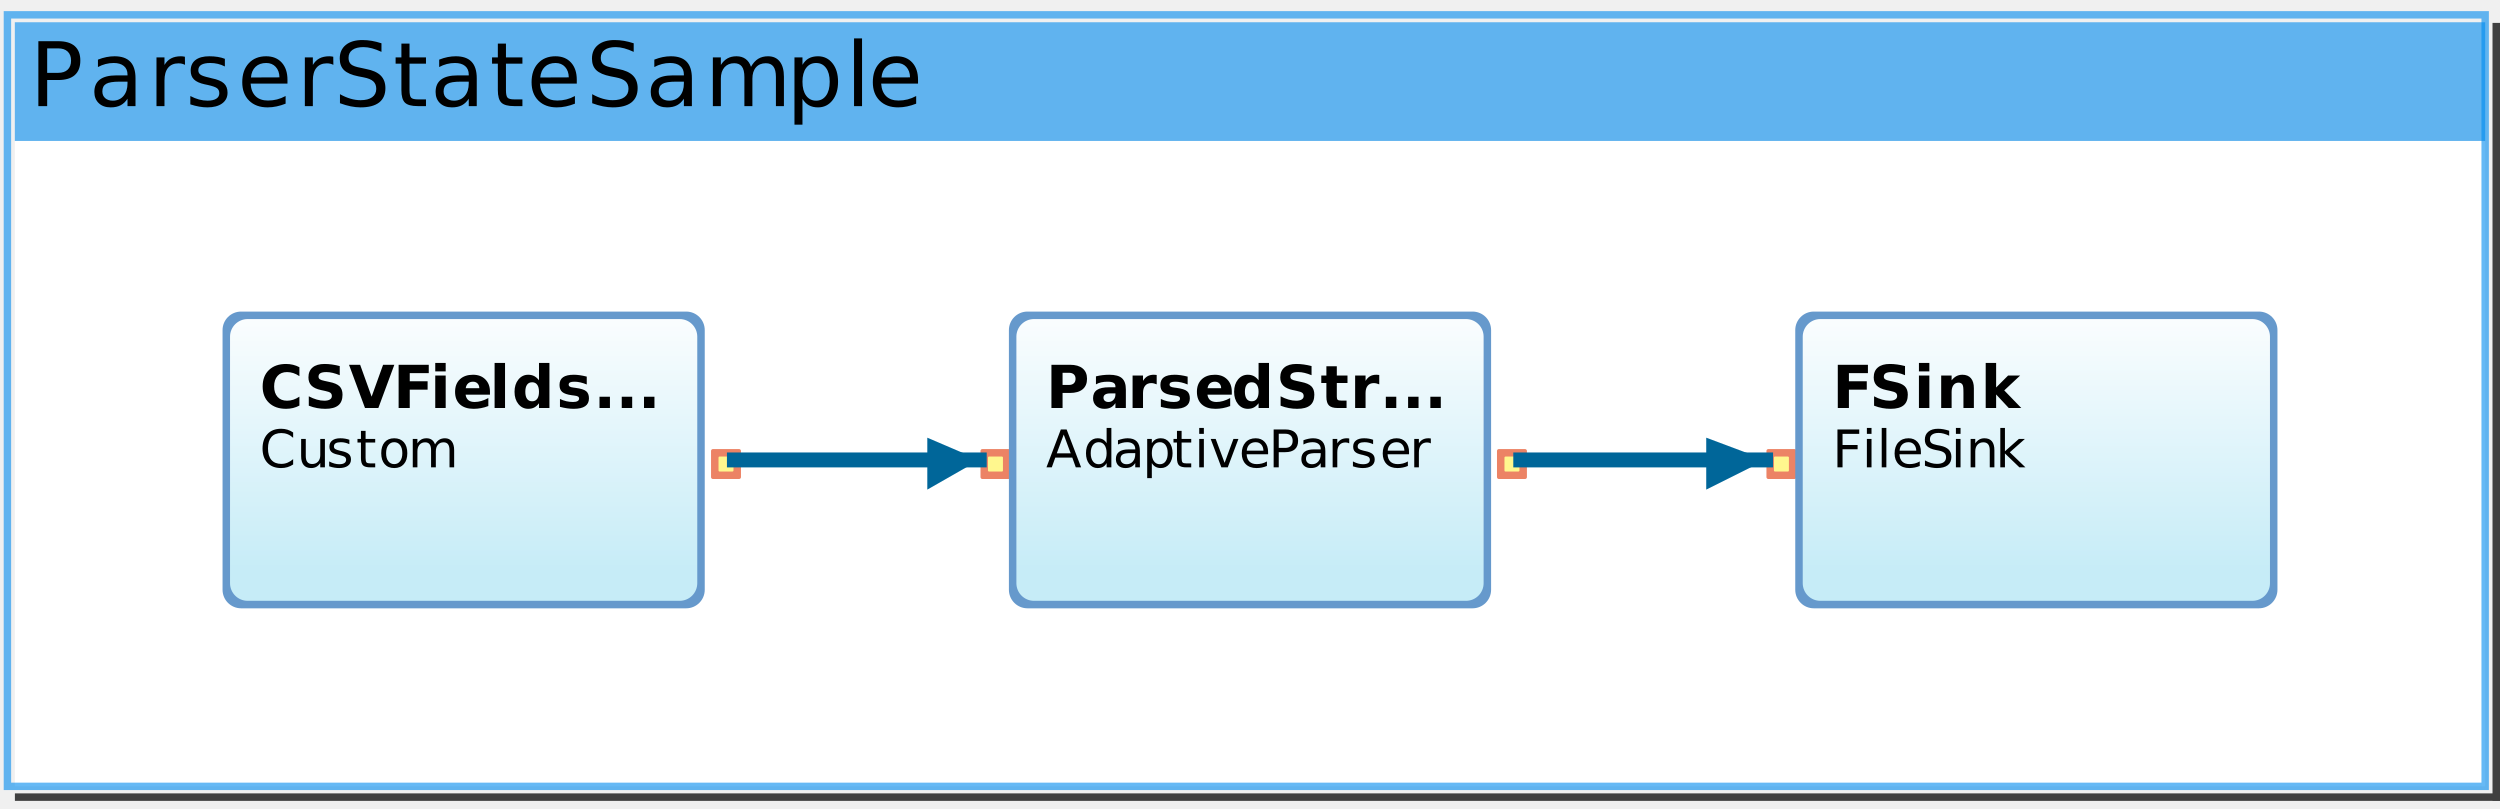
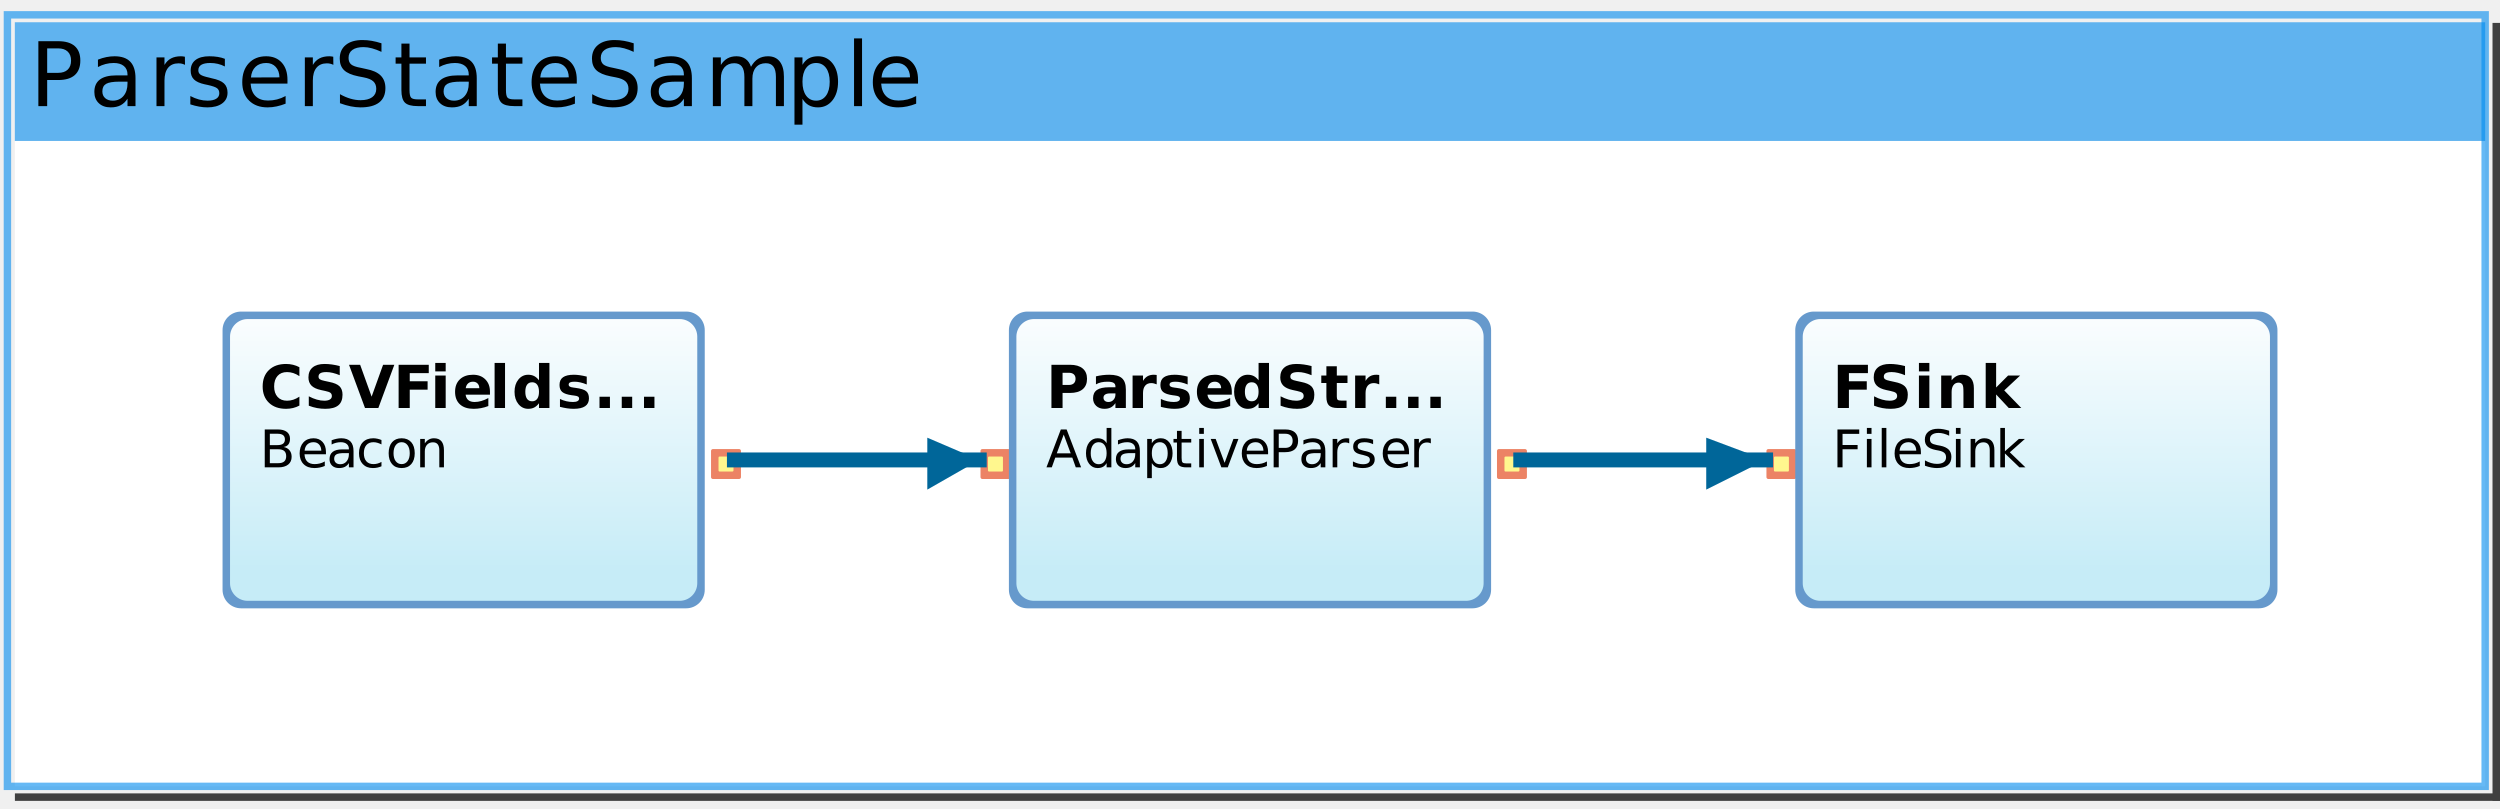
<svg xmlns="http://www.w3.org/2000/svg" style="fill-opacity:1; color-rendering:auto; color-interpolation:auto; text-rendering:auto; stroke:black; stroke-linecap:square; stroke-miterlimit:10; shape-rendering:auto; stroke-opacity:1; fill:black; stroke-dasharray:none; font-weight:normal; stroke-width:1; font-family:'Dialog'; font-style:normal; stroke-linejoin:miter; font-size:12; stroke-dashoffset:0; image-rendering:auto;">
  <defs id="genericDefs" />
  <g>
    <defs id="defs1">
      <linearGradient x1="31.009" gradientUnits="userSpaceOnUse" x2="31.009" y1="43.009" y2="77.193" id="linearGradient1" spreadMethod="pad">
        <stop style="stop-opacity:1; stop-color:rgb(250,253,254);" offset="0%" />
        <stop style="stop-opacity:1; stop-color:rgb(198,236,247);" offset="100%" />
      </linearGradient>
      <linearGradient x1="137.009" gradientUnits="userSpaceOnUse" x2="137.009" y1="43.009" y2="77.193" id="linearGradient2" spreadMethod="pad">
        <stop style="stop-opacity:1; stop-color:rgb(250,253,254);" offset="0%" />
        <stop style="stop-opacity:1; stop-color:rgb(198,236,247);" offset="100%" />
      </linearGradient>
      <linearGradient x1="243.009" gradientUnits="userSpaceOnUse" x2="243.009" y1="43.009" y2="77.193" id="linearGradient3" spreadMethod="pad">
        <stop style="stop-opacity:1; stop-color:rgb(250,253,254);" offset="0%" />
        <stop style="stop-opacity:1; stop-color:rgb(198,236,247);" offset="100%" />
      </linearGradient>
      <clipPath clipPathUnits="userSpaceOnUse" id="clipPath1">
        <path d="M0 0 L337 0 L337 109 L0 109 L0 0 Z" />
      </clipPath>
      <clipPath clipPathUnits="userSpaceOnUse" id="clipPath2">
        <path d="M0 0 L0 109 L337 109 L337 0 Z" />
      </clipPath>
      <clipPath clipPathUnits="userSpaceOnUse" id="clipPath3">
        <path d="M0 0 L0 108 L337 108 L337 0 Z" />
      </clipPath>
    </defs>
    <g style="fill:rgb(0,0,0); fill-opacity:0; stroke-opacity:0; stroke:rgb(0,0,0);">
      <rect x="0" y="0" width="337" style="clip-path:url(#clipPath1); stroke:none;" height="109" />
    </g>
    <g style="fill:rgb(64,64,64); text-rendering:optimizeSpeed; stroke:rgb(64,64,64);">
      <rect x="2.009" y="106.948" width="334.991" style="clip-path:url(#clipPath2); stroke:none;" height="1.009" />
      <rect x="335.991" y="3.087" width="1.009" style="clip-path:url(#clipPath2); stroke:none;" height="104.871" />
      <rect x="2" y="19" width="333" style="clip-path:url(#clipPath3); fill:white; text-rendering:geometricPrecision; stroke:none;" height="87" />
    </g>
    <g style="fill:rgb(0,139,239); text-rendering:geometricPrecision; fill-opacity:0.6; stroke-opacity:0.6; stroke:rgb(0,139,239);">
      <rect x="2" y="3" width="333" style="clip-path:url(#clipPath3); stroke:none;" height="16" />
    </g>
    <g style="font-family:sans-serif; text-rendering:geometricPrecision;">
      <path d="M6.359 6.522 L6.359 9.819 L7.844 9.819 Q8.672 9.819 9.125 9.389 Q9.578 8.96 9.578 8.163 Q9.578 7.381 9.125 6.952 Q8.672 6.522 7.844 6.522 L6.359 6.522 ZM5.172 5.553 L7.844 5.553 Q9.328 5.553 10.078 6.217 Q10.828 6.881 10.828 8.163 Q10.828 9.46 10.078 10.123 Q9.328 10.788 7.844 10.788 L6.359 10.788 L6.359 14.303 L5.172 14.303 L5.172 5.553 ZM16.109 11.006 Q14.812 11.006 14.305 11.303 Q13.797 11.6 13.797 12.319 Q13.797 12.897 14.18 13.233 Q14.562 13.569 15.203 13.569 Q16.109 13.569 16.648 12.936 Q17.188 12.303 17.188 11.241 L17.188 11.006 L16.109 11.006 ZM18.266 10.553 L18.266 14.303 L17.188 14.303 L17.188 13.303 Q16.812 13.897 16.266 14.186 Q15.719 14.475 14.922 14.475 Q13.906 14.475 13.312 13.905 Q12.719 13.335 12.719 12.397 Q12.719 11.288 13.461 10.725 Q14.203 10.163 15.672 10.163 L17.188 10.163 L17.188 10.053 Q17.188 9.303 16.695 8.897 Q16.203 8.491 15.328 8.491 Q14.766 8.491 14.227 8.631 Q13.688 8.772 13.203 9.038 L13.203 8.038 Q13.797 7.803 14.352 7.694 Q14.906 7.585 15.438 7.585 Q16.859 7.585 17.562 8.319 Q18.266 9.053 18.266 10.553 ZM24.938 8.741 Q24.75 8.647 24.539 8.592 Q24.328 8.538 24.062 8.538 Q23.156 8.538 22.664 9.131 Q22.172 9.725 22.172 10.85 L22.172 14.303 L21.094 14.303 L21.094 7.741 L22.172 7.741 L22.172 8.756 Q22.516 8.163 23.062 7.873 Q23.609 7.585 24.391 7.585 Q24.5 7.585 24.633 7.6 Q24.766 7.616 24.922 7.647 L24.938 8.741 ZM30.312 7.928 L30.312 8.96 Q29.859 8.725 29.367 8.608 Q28.875 8.491 28.344 8.491 Q27.547 8.491 27.141 8.733 Q26.734 8.975 26.734 9.475 Q26.734 9.85 27.023 10.061 Q27.312 10.272 28.188 10.46 L28.547 10.553 Q29.703 10.788 30.188 11.241 Q30.672 11.694 30.672 12.491 Q30.672 13.413 29.945 13.944 Q29.219 14.475 27.953 14.475 Q27.422 14.475 26.852 14.373 Q26.281 14.272 25.656 14.069 L25.656 12.944 Q26.25 13.256 26.828 13.413 Q27.406 13.569 27.984 13.569 Q28.734 13.569 29.148 13.311 Q29.562 13.053 29.562 12.569 Q29.562 12.131 29.266 11.897 Q28.969 11.663 27.969 11.444 L27.594 11.366 Q26.594 11.147 26.148 10.71 Q25.703 10.272 25.703 9.522 Q25.703 8.585 26.359 8.085 Q27.016 7.585 28.219 7.585 Q28.812 7.585 29.344 7.67 Q29.875 7.756 30.312 7.928 ZM38.75 10.756 L38.75 11.272 L33.781 11.272 Q33.859 12.397 34.461 12.975 Q35.062 13.553 36.125 13.553 Q36.75 13.553 37.336 13.405 Q37.922 13.256 38.5 12.944 L38.5 13.975 Q37.906 14.21 37.297 14.342 Q36.688 14.475 36.062 14.475 Q34.5 14.475 33.578 13.561 Q32.656 12.647 32.656 11.085 Q32.656 9.475 33.531 8.53 Q34.406 7.585 35.875 7.585 Q37.203 7.585 37.977 8.436 Q38.75 9.288 38.75 10.756 ZM37.672 10.428 Q37.656 9.553 37.172 9.022 Q36.688 8.491 35.891 8.491 Q34.984 8.491 34.445 9.006 Q33.906 9.522 33.828 10.444 L37.672 10.428 ZM44.938 8.741 Q44.75 8.647 44.539 8.592 Q44.328 8.538 44.062 8.538 Q43.156 8.538 42.664 9.131 Q42.172 9.725 42.172 10.85 L42.172 14.303 L41.094 14.303 L41.094 7.741 L42.172 7.741 L42.172 8.756 Q42.516 8.163 43.062 7.873 Q43.609 7.585 44.391 7.585 Q44.5 7.585 44.633 7.6 Q44.766 7.616 44.922 7.647 L44.938 8.741 ZM51.422 5.835 L51.422 6.991 Q50.75 6.678 50.148 6.514 Q49.547 6.35 49 6.35 Q48.031 6.35 47.508 6.725 Q46.984 7.1 46.984 7.803 Q46.984 8.381 47.328 8.678 Q47.672 8.975 48.656 9.147 L49.359 9.303 Q50.688 9.553 51.32 10.186 Q51.953 10.819 51.953 11.881 Q51.953 13.163 51.102 13.819 Q50.25 14.475 48.594 14.475 Q47.984 14.475 47.281 14.335 Q46.578 14.194 45.828 13.913 L45.828 12.694 Q46.547 13.1 47.242 13.303 Q47.938 13.506 48.594 13.506 Q49.609 13.506 50.164 13.108 Q50.719 12.71 50.719 11.975 Q50.719 11.335 50.32 10.967 Q49.922 10.6 49.016 10.428 L48.297 10.288 Q46.969 10.022 46.383 9.46 Q45.797 8.897 45.797 7.897 Q45.797 6.725 46.609 6.061 Q47.422 5.397 48.859 5.397 Q49.484 5.397 50.117 5.506 Q50.75 5.616 51.422 5.835 ZM55.203 5.881 L55.203 7.741 L57.422 7.741 L57.422 8.585 L55.203 8.585 L55.203 12.147 Q55.203 12.944 55.422 13.17 Q55.641 13.397 56.312 13.397 L57.422 13.397 L57.422 14.303 L56.312 14.303 Q55.062 14.303 54.586 13.835 Q54.109 13.366 54.109 12.147 L54.109 8.585 L53.328 8.585 L53.328 7.741 L54.109 7.741 L54.109 5.881 L55.203 5.881 ZM62.109 11.006 Q60.812 11.006 60.305 11.303 Q59.797 11.6 59.797 12.319 Q59.797 12.897 60.18 13.233 Q60.562 13.569 61.203 13.569 Q62.109 13.569 62.648 12.936 Q63.188 12.303 63.188 11.241 L63.188 11.006 L62.109 11.006 ZM64.266 10.553 L64.266 14.303 L63.188 14.303 L63.188 13.303 Q62.812 13.897 62.266 14.186 Q61.719 14.475 60.922 14.475 Q59.906 14.475 59.312 13.905 Q58.719 13.335 58.719 12.397 Q58.719 11.288 59.461 10.725 Q60.203 10.163 61.672 10.163 L63.188 10.163 L63.188 10.053 Q63.188 9.303 62.695 8.897 Q62.203 8.491 61.328 8.491 Q60.766 8.491 60.227 8.631 Q59.688 8.772 59.203 9.038 L59.203 8.038 Q59.797 7.803 60.352 7.694 Q60.906 7.585 61.438 7.585 Q62.859 7.585 63.562 8.319 Q64.266 9.053 64.266 10.553 ZM68.203 5.881 L68.203 7.741 L70.422 7.741 L70.422 8.585 L68.203 8.585 L68.203 12.147 Q68.203 12.944 68.422 13.17 Q68.641 13.397 69.312 13.397 L70.422 13.397 L70.422 14.303 L69.312 14.303 Q68.062 14.303 67.586 13.835 Q67.109 13.366 67.109 12.147 L67.109 8.585 L66.328 8.585 L66.328 7.741 L67.109 7.741 L67.109 5.881 L68.203 5.881 ZM77.75 10.756 L77.75 11.272 L72.781 11.272 Q72.859 12.397 73.461 12.975 Q74.062 13.553 75.125 13.553 Q75.75 13.553 76.336 13.405 Q76.922 13.256 77.5 12.944 L77.5 13.975 Q76.906 14.21 76.297 14.342 Q75.688 14.475 75.062 14.475 Q73.5 14.475 72.578 13.561 Q71.656 12.647 71.656 11.085 Q71.656 9.475 72.531 8.53 Q73.406 7.585 74.875 7.585 Q76.203 7.585 76.977 8.436 Q77.75 9.288 77.75 10.756 ZM76.672 10.428 Q76.656 9.553 76.172 9.022 Q75.688 8.491 74.891 8.491 Q73.984 8.491 73.445 9.006 Q72.906 9.522 72.828 10.444 L76.672 10.428 ZM85.422 5.835 L85.422 6.991 Q84.75 6.678 84.148 6.514 Q83.547 6.35 83 6.35 Q82.031 6.35 81.508 6.725 Q80.984 7.1 80.984 7.803 Q80.984 8.381 81.328 8.678 Q81.672 8.975 82.656 9.147 L83.359 9.303 Q84.688 9.553 85.32 10.186 Q85.953 10.819 85.953 11.881 Q85.953 13.163 85.102 13.819 Q84.25 14.475 82.594 14.475 Q81.984 14.475 81.281 14.335 Q80.578 14.194 79.828 13.913 L79.828 12.694 Q80.547 13.1 81.242 13.303 Q81.938 13.506 82.594 13.506 Q83.609 13.506 84.164 13.108 Q84.719 12.71 84.719 11.975 Q84.719 11.335 84.32 10.967 Q83.922 10.6 83.016 10.428 L82.297 10.288 Q80.969 10.022 80.383 9.46 Q79.797 8.897 79.797 7.897 Q79.797 6.725 80.609 6.061 Q81.422 5.397 82.859 5.397 Q83.484 5.397 84.117 5.506 Q84.75 5.616 85.422 5.835 ZM91.109 11.006 Q89.812 11.006 89.305 11.303 Q88.797 11.6 88.797 12.319 Q88.797 12.897 89.18 13.233 Q89.562 13.569 90.203 13.569 Q91.109 13.569 91.648 12.936 Q92.188 12.303 92.188 11.241 L92.188 11.006 L91.109 11.006 ZM93.266 10.553 L93.266 14.303 L92.188 14.303 L92.188 13.303 Q91.812 13.897 91.266 14.186 Q90.719 14.475 89.922 14.475 Q88.906 14.475 88.312 13.905 Q87.719 13.335 87.719 12.397 Q87.719 11.288 88.461 10.725 Q89.203 10.163 90.672 10.163 L92.188 10.163 L92.188 10.053 Q92.188 9.303 91.695 8.897 Q91.203 8.491 90.328 8.491 Q89.766 8.491 89.227 8.631 Q88.688 8.772 88.203 9.038 L88.203 8.038 Q88.797 7.803 89.352 7.694 Q89.906 7.585 90.438 7.585 Q91.859 7.585 92.562 8.319 Q93.266 9.053 93.266 10.553 ZM101.234 9.006 Q101.641 8.272 102.203 7.928 Q102.766 7.585 103.531 7.585 Q104.562 7.585 105.117 8.303 Q105.672 9.022 105.672 10.335 L105.672 14.303 L104.594 14.303 L104.594 10.381 Q104.594 9.428 104.258 8.975 Q103.922 8.522 103.234 8.522 Q102.391 8.522 101.906 9.077 Q101.422 9.631 101.422 10.6 L101.422 14.303 L100.344 14.303 L100.344 10.381 Q100.344 9.428 100.008 8.975 Q99.672 8.522 98.969 8.522 Q98.141 8.522 97.656 9.077 Q97.172 9.631 97.172 10.6 L97.172 14.303 L96.094 14.303 L96.094 7.741 L97.172 7.741 L97.172 8.756 Q97.547 8.163 98.062 7.873 Q98.578 7.585 99.281 7.585 Q100 7.585 100.5 7.944 Q101 8.303 101.234 9.006 ZM108.172 13.319 L108.172 16.803 L107.094 16.803 L107.094 7.741 L108.172 7.741 L108.172 8.741 Q108.516 8.147 109.031 7.866 Q109.547 7.585 110.266 7.585 Q111.469 7.585 112.219 8.53 Q112.969 9.475 112.969 11.022 Q112.969 12.569 112.219 13.522 Q111.469 14.475 110.266 14.475 Q109.547 14.475 109.031 14.186 Q108.516 13.897 108.172 13.319 ZM111.844 11.022 Q111.844 9.835 111.352 9.163 Q110.859 8.491 110.016 8.491 Q109.156 8.491 108.664 9.163 Q108.172 9.835 108.172 11.022 Q108.172 12.21 108.664 12.889 Q109.156 13.569 110.016 13.569 Q110.859 13.569 111.352 12.889 Q111.844 12.21 111.844 11.022 ZM115.125 5.178 L116.203 5.178 L116.203 14.303 L115.125 14.303 L115.125 5.178 ZM123.75 10.756 L123.75 11.272 L118.781 11.272 Q118.859 12.397 119.461 12.975 Q120.062 13.553 121.125 13.553 Q121.75 13.553 122.336 13.405 Q122.922 13.256 123.5 12.944 L123.5 13.975 Q122.906 14.21 122.297 14.342 Q121.688 14.475 121.062 14.475 Q119.5 14.475 118.578 13.561 Q117.656 12.647 117.656 11.085 Q117.656 9.475 118.531 8.53 Q119.406 7.585 120.875 7.585 Q122.203 7.585 122.977 8.436 Q123.75 9.288 123.75 10.756 ZM122.672 10.428 Q122.656 9.553 122.172 9.022 Q121.688 8.491 120.891 8.491 Q119.984 8.491 119.445 9.006 Q118.906 9.522 118.828 10.444 L122.672 10.428 Z" style="stroke:none; clip-path:url(#clipPath3);" />
    </g>
    <g style="fill:rgb(0,139,239); text-rendering:geometricPrecision; fill-opacity:0.6; font-family:sans-serif; stroke-opacity:0.6; stroke:rgb(0,139,239);">
      <rect x="1" y="2" width="334" style="fill:none; clip-path:url(#clipPath3);" height="104" />
    </g>
    <g style="fill:rgb(236,131,101); text-rendering:geometricPrecision; font-family:sans-serif; stroke:rgb(236,131,101);">
      <rect x="95.847" y="60.534" width="4.036" style="clip-path:url(#clipPath2); stroke:none;" rx="0.252" ry="0.252" height="4.036" />
      <rect x="96.856" y="61.543" width="2.018" style="clip-path:url(#clipPath2); fill:rgb(255,247,142); stroke:none;" rx="0.126" ry="0.127" height="2.018" />
      <rect x="30" y="42" width="65" style="clip-path:url(#clipPath2); fill:rgb(102,153,204); stroke:none;" rx="2.5" ry="2.5" height="40" />
      <rect x="31.009" y="43.009" width="62.982" style="clip-path:url(#clipPath2); fill:url(#linearGradient1); stroke:none;" rx="2.374" ry="2.375" height="37.982" />
    </g>
    <g style="text-rendering:geometricPrecision; font-size:8; font-weight:bold; font-family:sans-serif;">
      <path d="M40.359 54.672 Q39.953 54.891 39.5 55 Q39.047 55.109 38.562 55.109 Q37.109 55.109 36.258 54.297 Q35.406 53.484 35.406 52.094 Q35.406 50.688 36.258 49.875 Q37.109 49.062 38.562 49.062 Q39.047 49.062 39.5 49.172 Q39.953 49.281 40.359 49.5 L40.359 50.703 Q39.938 50.422 39.531 50.289 Q39.125 50.156 38.688 50.156 Q37.875 50.156 37.414 50.672 Q36.953 51.188 36.953 52.094 Q36.953 52.984 37.414 53.5 Q37.875 54.016 38.688 54.016 Q39.125 54.016 39.531 53.883 Q39.938 53.75 40.359 53.469 L40.359 54.672 ZM45.797 49.344 L45.797 50.578 Q45.312 50.375 44.859 50.266 Q44.406 50.156 44 50.156 Q43.453 50.156 43.195 50.305 Q42.938 50.453 42.938 50.766 Q42.938 51 43.109 51.125 Q43.281 51.25 43.75 51.344 L44.391 51.484 Q45.359 51.672 45.766 52.07 Q46.172 52.469 46.172 53.203 Q46.172 54.172 45.602 54.641 Q45.031 55.109 43.859 55.109 Q43.297 55.109 42.742 55.008 Q42.188 54.906 41.625 54.688 L41.625 53.422 Q42.188 53.719 42.711 53.867 Q43.234 54.016 43.719 54.016 Q44.203 54.016 44.469 53.852 Q44.734 53.688 44.734 53.391 Q44.734 53.109 44.555 52.961 Q44.375 52.812 43.844 52.703 L43.266 52.578 Q42.391 52.391 41.984 51.977 Q41.578 51.562 41.578 50.875 Q41.578 50 42.141 49.531 Q42.703 49.062 43.75 49.062 Q44.234 49.062 44.742 49.133 Q45.25 49.203 45.797 49.344 ZM47.047 49.172 L48.547 49.172 L50.094 53.469 L51.641 49.172 L53.156 49.172 L51 55 L49.203 55 L47.047 49.172 ZM53.734 49.172 L57.797 49.172 L57.797 50.297 L55.234 50.297 L55.234 51.391 L57.641 51.391 L57.641 52.531 L55.234 52.531 L55.234 55 L53.734 55 L53.734 49.172 ZM58.672 50.625 L60.078 50.625 L60.078 55 L58.672 55 L58.672 50.625 ZM58.672 48.922 L60.078 48.922 L60.078 50.062 L58.672 50.062 L58.672 48.922 ZM66.047 52.797 L66.047 53.203 L62.766 53.203 Q62.828 53.688 63.133 53.938 Q63.438 54.188 63.984 54.188 Q64.422 54.188 64.883 54.055 Q65.344 53.922 65.828 53.656 L65.828 54.734 Q65.344 54.922 64.844 55.016 Q64.344 55.109 63.844 55.109 Q62.656 55.109 62 54.508 Q61.344 53.906 61.344 52.812 Q61.344 51.75 61.992 51.133 Q62.641 50.516 63.766 50.516 Q64.797 50.516 65.422 51.141 Q66.047 51.766 66.047 52.797 ZM64.609 52.328 Q64.609 51.938 64.375 51.695 Q64.141 51.453 63.766 51.453 Q63.359 51.453 63.102 51.68 Q62.844 51.906 62.781 52.328 L64.609 52.328 ZM66.672 48.922 L68.078 48.922 L68.078 55 L66.672 55 L66.672 48.922 ZM72.656 51.266 L72.656 48.922 L74.062 48.922 L74.062 55 L72.656 55 L72.656 54.359 Q72.359 54.75 72.016 54.93 Q71.672 55.109 71.203 55.109 Q70.406 55.109 69.883 54.469 Q69.359 53.828 69.359 52.812 Q69.359 51.797 69.883 51.156 Q70.406 50.516 71.203 50.516 Q71.656 50.516 72.008 50.695 Q72.359 50.875 72.656 51.266 ZM71.734 54.094 Q72.172 54.094 72.414 53.766 Q72.656 53.438 72.656 52.812 Q72.656 52.188 72.414 51.859 Q72.172 51.531 71.734 51.531 Q71.281 51.531 71.047 51.859 Q70.812 52.188 70.812 52.812 Q70.812 53.438 71.047 53.766 Q71.281 54.094 71.734 54.094 ZM79.094 50.766 L79.094 51.828 Q78.641 51.641 78.227 51.547 Q77.812 51.453 77.438 51.453 Q77.031 51.453 76.844 51.547 Q76.656 51.641 76.656 51.859 Q76.656 52.016 76.797 52.109 Q76.938 52.203 77.328 52.25 L77.562 52.281 Q78.641 52.422 79.016 52.734 Q79.391 53.047 79.391 53.703 Q79.391 54.406 78.875 54.758 Q78.359 55.109 77.328 55.109 Q76.891 55.109 76.43 55.039 Q75.969 54.969 75.484 54.844 L75.484 53.781 Q75.906 53.984 76.344 54.086 Q76.781 54.188 77.234 54.188 Q77.641 54.188 77.852 54.07 Q78.062 53.953 78.062 53.734 Q78.062 53.547 77.914 53.453 Q77.766 53.359 77.344 53.312 L77.094 53.281 Q76.172 53.156 75.797 52.844 Q75.422 52.531 75.422 51.891 Q75.422 51.188 75.898 50.852 Q76.375 50.516 77.359 50.516 Q77.734 50.516 78.164 50.578 Q78.594 50.641 79.094 50.766 ZM80.812 53.484 L82.219 53.484 L82.219 55 L80.812 55 L80.812 53.484 ZM83.812 53.484 L85.219 53.484 L85.219 55 L83.812 55 L83.812 53.484 ZM86.812 53.484 L88.219 53.484 L88.219 55 L86.812 55 L86.812 53.484 Z" style="stroke:none; clip-path:url(#clipPath2);" />
    </g>
    <rect width="55.0" x="35.0" height="8.0" id="sdt0" y="47.0" style="stroke-opacity:0; fill-opacity:0;" />
    <g style="font-family:sans-serif; font-size:7; text-rendering:geometricPrecision;">
-       <path d="M39.516 58.297 L39.516 59.016 Q39.156 58.688 38.766 58.531 Q38.375 58.375 37.922 58.375 Q37.047 58.375 36.586 58.906 Q36.125 59.438 36.125 60.453 Q36.125 61.469 36.586 62 Q37.047 62.531 37.922 62.531 Q38.375 62.531 38.766 62.367 Q39.156 62.203 39.516 61.891 L39.516 62.609 Q39.141 62.859 38.742 62.977 Q38.344 63.094 37.891 63.094 Q36.719 63.094 36.055 62.391 Q35.391 61.688 35.391 60.453 Q35.391 59.219 36.055 58.508 Q36.719 57.797 37.891 57.797 Q38.344 57.797 38.75 57.922 Q39.156 58.047 39.516 58.297 ZM40.594 61.484 L40.594 59.172 L41.219 59.172 L41.219 61.469 Q41.219 62.016 41.43 62.281 Q41.641 62.547 42.078 62.547 Q42.578 62.547 42.875 62.227 Q43.172 61.906 43.172 61.344 L43.172 59.172 L43.797 59.172 L43.797 63 L43.172 63 L43.172 62.406 Q42.938 62.766 42.641 62.93 Q42.344 63.094 41.938 63.094 Q41.281 63.094 40.938 62.688 Q40.594 62.281 40.594 61.484 ZM47.094 59.281 L47.094 59.875 Q46.828 59.75 46.547 59.68 Q46.266 59.609 45.953 59.609 Q45.484 59.609 45.25 59.75 Q45.016 59.891 45.016 60.188 Q45.016 60.406 45.18 60.523 Q45.344 60.641 45.859 60.766 L46.078 60.812 Q46.734 60.953 47.023 61.211 Q47.312 61.469 47.312 61.938 Q47.312 62.484 46.891 62.789 Q46.469 63.094 45.719 63.094 Q45.422 63.094 45.086 63.039 Q44.75 62.984 44.375 62.859 L44.375 62.203 Q44.734 62.391 45.07 62.484 Q45.406 62.578 45.734 62.578 Q46.188 62.578 46.422 62.422 Q46.656 62.266 46.656 61.984 Q46.656 61.734 46.484 61.602 Q46.312 61.469 45.734 61.328 L45.516 61.281 Q44.922 61.156 44.664 60.906 Q44.406 60.656 44.406 60.203 Q44.406 59.672 44.789 59.375 Q45.172 59.078 45.875 59.078 Q46.219 59.078 46.531 59.133 Q46.844 59.188 47.094 59.281 ZM49.281 58.078 L49.281 59.172 L50.578 59.172 L50.578 59.656 L49.281 59.656 L49.281 61.734 Q49.281 62.203 49.406 62.336 Q49.531 62.469 49.938 62.469 L50.578 62.469 L50.578 63 L49.938 63 Q49.203 63 48.93 62.727 Q48.656 62.453 48.656 61.734 L48.656 59.656 L48.188 59.656 L48.188 59.172 L48.656 59.172 L48.656 58.078 L49.281 58.078 ZM53.141 59.609 Q52.641 59.609 52.344 60.008 Q52.047 60.406 52.047 61.094 Q52.047 61.781 52.344 62.172 Q52.641 62.562 53.141 62.562 Q53.641 62.562 53.938 62.164 Q54.234 61.766 54.234 61.094 Q54.234 60.406 53.938 60.008 Q53.641 59.609 53.141 59.609 ZM53.141 59.078 Q53.969 59.078 54.438 59.609 Q54.906 60.141 54.906 61.094 Q54.906 62.031 54.438 62.562 Q53.969 63.094 53.141 63.094 Q52.312 63.094 51.852 62.562 Q51.391 62.031 51.391 61.094 Q51.391 60.141 51.852 59.609 Q52.312 59.078 53.141 59.078 ZM58.641 59.906 Q58.875 59.484 59.203 59.281 Q59.531 59.078 59.984 59.078 Q60.578 59.078 60.898 59.5 Q61.219 59.922 61.219 60.688 L61.219 63 L60.594 63 L60.594 60.703 Q60.594 60.156 60.398 59.891 Q60.203 59.625 59.797 59.625 Q59.312 59.625 59.031 59.953 Q58.75 60.281 58.75 60.844 L58.75 63 L58.109 63 L58.109 60.703 Q58.109 60.156 57.914 59.891 Q57.719 59.625 57.312 59.625 Q56.828 59.625 56.547 59.953 Q56.266 60.281 56.266 60.844 L56.266 63 L55.641 63 L55.641 59.172 L56.266 59.172 L56.266 59.766 Q56.484 59.422 56.781 59.25 Q57.078 59.078 57.5 59.078 Q57.922 59.078 58.211 59.289 Q58.5 59.5 58.641 59.906 Z" style="stroke:none; clip-path:url(#clipPath2);" />
+       <path d="M36.375 60.562 L36.375 62.438 L37.484 62.438 Q38.047 62.438 38.312 62.203 Q38.578 61.969 38.578 61.5 Q38.578 61.016 38.312 60.789 Q38.047 60.562 37.484 60.562 L36.375 60.562 ZM36.375 58.469 L36.375 60 L37.406 60 Q37.906 60 38.156 59.812 Q38.406 59.625 38.406 59.234 Q38.406 58.844 38.156 58.656 Q37.906 58.469 37.406 58.469 L36.375 58.469 ZM35.688 57.891 L37.453 57.891 Q38.234 57.891 38.664 58.219 Q39.094 58.547 39.094 59.156 Q39.094 59.625 38.875 59.906 Q38.656 60.188 38.234 60.25 Q38.75 60.359 39.031 60.703 Q39.312 61.047 39.312 61.578 Q39.312 62.25 38.844 62.625 Q38.375 63 37.516 63 L35.688 63 L35.688 57.891 ZM43.938 60.922 L43.938 61.234 L41.047 61.234 Q41.078 61.891 41.43 62.227 Q41.781 62.562 42.406 62.562 Q42.766 62.562 43.109 62.477 Q43.453 62.391 43.781 62.203 L43.781 62.812 Q43.453 62.953 43.094 63.023 Q42.734 63.094 42.375 63.094 Q41.453 63.094 40.922 62.562 Q40.391 62.031 40.391 61.125 Q40.391 60.188 40.898 59.633 Q41.406 59.078 42.266 59.078 Q43.031 59.078 43.484 59.578 Q43.938 60.078 43.938 60.922 ZM43.312 60.75 Q43.297 60.234 43.016 59.922 Q42.734 59.609 42.266 59.609 Q41.75 59.609 41.43 59.906 Q41.109 60.203 41.062 60.75 L43.312 60.75 ZM46.406 61.078 Q45.641 61.078 45.344 61.25 Q45.047 61.422 45.047 61.844 Q45.047 62.172 45.266 62.375 Q45.484 62.578 45.875 62.578 Q46.391 62.578 46.711 62.203 Q47.031 61.828 47.031 61.219 L47.031 61.078 L46.406 61.078 ZM47.656 60.812 L47.656 63 L47.031 63 L47.031 62.422 Q46.812 62.766 46.492 62.93 Q46.172 63.094 45.703 63.094 Q45.109 63.094 44.766 62.766 Q44.422 62.438 44.422 61.891 Q44.422 61.234 44.852 60.906 Q45.281 60.578 46.141 60.578 L47.031 60.578 L47.031 60.516 Q47.031 60.094 46.742 59.852 Q46.453 59.609 45.938 59.609 Q45.609 59.609 45.297 59.688 Q44.984 59.766 44.703 59.922 L44.703 59.344 Q45.047 59.219 45.375 59.148 Q45.703 59.078 46 59.078 Q46.828 59.078 47.242 59.508 Q47.656 59.938 47.656 60.812 ZM51.422 59.312 L51.422 59.906 Q51.141 59.766 50.875 59.688 Q50.609 59.609 50.344 59.609 Q49.719 59.609 49.383 60 Q49.047 60.391 49.047 61.094 Q49.047 61.797 49.383 62.18 Q49.719 62.562 50.344 62.562 Q50.609 62.562 50.875 62.492 Q51.141 62.422 51.422 62.266 L51.422 62.859 Q51.156 62.969 50.875 63.031 Q50.594 63.094 50.266 63.094 Q49.406 63.094 48.898 62.555 Q48.391 62.016 48.391 61.094 Q48.391 60.156 48.906 59.617 Q49.422 59.078 50.312 59.078 Q50.594 59.078 50.875 59.141 Q51.156 59.203 51.422 59.312 ZM54.141 59.609 Q53.641 59.609 53.344 60.008 Q53.047 60.406 53.047 61.094 Q53.047 61.781 53.344 62.172 Q53.641 62.562 54.141 62.562 Q54.641 62.562 54.938 62.164 Q55.234 61.766 55.234 61.094 Q55.234 60.406 54.938 60.008 Q54.641 59.609 54.141 59.609 ZM54.141 59.078 Q54.969 59.078 55.438 59.609 Q55.906 60.141 55.906 61.094 Q55.906 62.031 55.438 62.562 Q54.969 63.094 54.141 63.094 Q53.312 63.094 52.852 62.562 Q52.391 62.031 52.391 61.094 Q52.391 60.141 52.852 59.609 Q53.312 59.078 54.141 59.078 ZM59.844 60.688 L59.844 63 L59.219 63 L59.219 60.703 Q59.219 60.172 59.008 59.898 Q58.797 59.625 58.359 59.625 Q57.859 59.625 57.562 59.953 Q57.266 60.281 57.266 60.844 L57.266 63 L56.641 63 L56.641 59.172 L57.266 59.172 L57.266 59.766 Q57.5 59.422 57.805 59.25 Q58.109 59.078 58.5 59.078 Q59.172 59.078 59.508 59.484 Q59.844 59.891 59.844 60.688 Z" style="stroke:none; clip-path:url(#clipPath2);" />
      <rect x="201.793" y="60.534" width="4.036" style="clip-path:url(#clipPath2); fill:rgb(236,131,101); stroke:none;" rx="0.252" ry="0.252" height="4.036" />
      <rect x="202.802" y="61.543" width="2.018" style="clip-path:url(#clipPath2); fill:rgb(255,247,142); stroke:none;" rx="0.126" ry="0.127" height="2.018" />
      <rect x="132.171" y="60.534" width="4.036" style="clip-path:url(#clipPath2); fill:rgb(236,131,101); stroke:none;" rx="0.252" ry="0.252" height="4.036" />
      <rect x="133.18" y="61.543" width="2.018" style="clip-path:url(#clipPath2); fill:rgb(255,247,142); stroke:none;" rx="0.126" ry="0.127" height="2.018" />
      <rect x="136" y="42" width="65" style="clip-path:url(#clipPath2); fill:rgb(102,153,204); stroke:none;" rx="2.5" ry="2.5" height="40" />
      <rect x="137.009" y="43.009" width="62.982" style="clip-path:url(#clipPath2); fill:url(#linearGradient2); stroke:none;" rx="2.374" ry="2.375" height="37.982" />
      <path d="M141.734 49.172 L144.234 49.172 Q145.344 49.172 145.938 49.664 Q146.531 50.156 146.531 51.062 Q146.531 51.984 145.938 52.477 Q145.344 52.969 144.234 52.969 L143.234 52.969 L143.234 55 L141.734 55 L141.734 49.172 ZM143.234 50.25 L143.234 51.891 L144.078 51.891 Q144.516 51.891 144.75 51.672 Q144.984 51.453 144.984 51.062 Q144.984 50.672 144.75 50.461 Q144.516 50.25 144.078 50.25 L143.234 50.25 ZM149.641 53.031 Q149.203 53.031 148.977 53.18 Q148.75 53.328 148.75 53.609 Q148.75 53.875 148.93 54.031 Q149.109 54.188 149.422 54.188 Q149.828 54.188 150.094 53.898 Q150.359 53.609 150.359 53.188 L150.359 53.031 L149.641 53.031 ZM151.766 52.5 L151.766 55 L150.359 55 L150.359 54.344 Q150.078 54.75 149.727 54.93 Q149.375 55.109 148.875 55.109 Q148.188 55.109 147.766 54.711 Q147.344 54.312 147.344 53.688 Q147.344 52.922 147.875 52.562 Q148.406 52.203 149.531 52.203 L150.359 52.203 L150.359 52.094 Q150.359 51.75 150.102 51.602 Q149.844 51.453 149.281 51.453 Q148.828 51.453 148.445 51.539 Q148.062 51.625 147.734 51.812 L147.734 50.734 Q148.172 50.625 148.625 50.57 Q149.078 50.516 149.531 50.516 Q150.719 50.516 151.242 50.984 Q151.766 51.453 151.766 52.5 ZM155.922 51.812 Q155.734 51.734 155.555 51.688 Q155.375 51.641 155.188 51.641 Q154.656 51.641 154.367 51.992 Q154.078 52.344 154.078 52.984 L154.078 55 L152.672 55 L152.672 50.625 L154.078 50.625 L154.078 51.344 Q154.344 50.906 154.695 50.711 Q155.047 50.516 155.531 50.516 Q155.594 50.516 155.68 50.523 Q155.766 50.531 155.922 50.547 L155.922 51.812 ZM160.094 50.766 L160.094 51.828 Q159.641 51.641 159.227 51.547 Q158.812 51.453 158.438 51.453 Q158.031 51.453 157.844 51.547 Q157.656 51.641 157.656 51.859 Q157.656 52.016 157.797 52.109 Q157.938 52.203 158.328 52.25 L158.562 52.281 Q159.641 52.422 160.016 52.734 Q160.391 53.047 160.391 53.703 Q160.391 54.406 159.875 54.758 Q159.359 55.109 158.328 55.109 Q157.891 55.109 157.43 55.039 Q156.969 54.969 156.484 54.844 L156.484 53.781 Q156.906 53.984 157.344 54.086 Q157.781 54.188 158.234 54.188 Q158.641 54.188 158.852 54.07 Q159.062 53.953 159.062 53.734 Q159.062 53.547 158.914 53.453 Q158.766 53.359 158.344 53.312 L158.094 53.281 Q157.172 53.156 156.797 52.844 Q156.422 52.531 156.422 51.891 Q156.422 51.188 156.898 50.852 Q157.375 50.516 158.359 50.516 Q158.734 50.516 159.164 50.578 Q159.594 50.641 160.094 50.766 ZM166.047 52.797 L166.047 53.203 L162.766 53.203 Q162.828 53.688 163.133 53.938 Q163.438 54.188 163.984 54.188 Q164.422 54.188 164.883 54.055 Q165.344 53.922 165.828 53.656 L165.828 54.734 Q165.344 54.922 164.844 55.016 Q164.344 55.109 163.844 55.109 Q162.656 55.109 162 54.508 Q161.344 53.906 161.344 52.812 Q161.344 51.75 161.992 51.133 Q162.641 50.516 163.766 50.516 Q164.797 50.516 165.422 51.141 Q166.047 51.766 166.047 52.797 ZM164.609 52.328 Q164.609 51.938 164.375 51.695 Q164.141 51.453 163.766 51.453 Q163.359 51.453 163.102 51.68 Q162.844 51.906 162.781 52.328 L164.609 52.328 ZM169.656 51.266 L169.656 48.922 L171.062 48.922 L171.062 55 L169.656 55 L169.656 54.359 Q169.359 54.75 169.016 54.93 Q168.672 55.109 168.203 55.109 Q167.406 55.109 166.883 54.469 Q166.359 53.828 166.359 52.812 Q166.359 51.797 166.883 51.156 Q167.406 50.516 168.203 50.516 Q168.656 50.516 169.008 50.695 Q169.359 50.875 169.656 51.266 ZM168.734 54.094 Q169.172 54.094 169.414 53.766 Q169.656 53.438 169.656 52.812 Q169.656 52.188 169.414 51.859 Q169.172 51.531 168.734 51.531 Q168.281 51.531 168.047 51.859 Q167.812 52.188 167.812 52.812 Q167.812 53.438 168.047 53.766 Q168.281 54.094 168.734 54.094 ZM176.797 49.344 L176.797 50.578 Q176.312 50.375 175.859 50.266 Q175.406 50.156 175 50.156 Q174.453 50.156 174.195 50.305 Q173.938 50.453 173.938 50.766 Q173.938 51 174.109 51.125 Q174.281 51.25 174.75 51.344 L175.391 51.484 Q176.359 51.672 176.766 52.07 Q177.172 52.469 177.172 53.203 Q177.172 54.172 176.602 54.641 Q176.031 55.109 174.859 55.109 Q174.297 55.109 173.742 55.008 Q173.188 54.906 172.625 54.688 L172.625 53.422 Q173.188 53.719 173.711 53.867 Q174.234 54.016 174.719 54.016 Q175.203 54.016 175.469 53.852 Q175.734 53.688 175.734 53.391 Q175.734 53.109 175.555 52.961 Q175.375 52.812 174.844 52.703 L174.266 52.578 Q173.391 52.391 172.984 51.977 Q172.578 51.562 172.578 50.875 Q172.578 50 173.141 49.531 Q173.703 49.062 174.75 49.062 Q175.234 49.062 175.742 49.133 Q176.25 49.203 176.797 49.344 ZM180.203 49.375 L180.203 50.625 L181.641 50.625 L181.641 51.625 L180.203 51.625 L180.203 53.484 Q180.203 53.781 180.32 53.891 Q180.438 54 180.797 54 L181.516 54 L181.516 55 L180.328 55 Q179.5 55 179.148 54.656 Q178.797 54.312 178.797 53.484 L178.797 51.625 L178.109 51.625 L178.109 50.625 L178.797 50.625 L178.797 49.375 L180.203 49.375 ZM185.922 51.812 Q185.734 51.734 185.555 51.688 Q185.375 51.641 185.188 51.641 Q184.656 51.641 184.367 51.992 Q184.078 52.344 184.078 52.984 L184.078 55 L182.672 55 L182.672 50.625 L184.078 50.625 L184.078 51.344 Q184.344 50.906 184.695 50.711 Q185.047 50.516 185.531 50.516 Q185.594 50.516 185.68 50.523 Q185.766 50.531 185.922 50.547 L185.922 51.812 ZM186.812 53.484 L188.219 53.484 L188.219 55 L186.812 55 L186.812 53.484 ZM189.812 53.484 L191.219 53.484 L191.219 55 L189.812 55 L189.812 53.484 ZM192.812 53.484 L194.219 53.484 L194.219 55 L192.812 55 L192.812 53.484 Z" style="stroke:none; clip-path:url(#clipPath2);" />
    </g>
    <rect width="55.0" x="141.0" height="8.0" id="sdt1" y="47.0" style="stroke-opacity:0; fill-opacity:0;" />
    <g style="font-family:sans-serif; font-size:7; text-rendering:geometricPrecision;">
      <path d="M143.391 58.578 L142.453 61.109 L144.328 61.109 L143.391 58.578 ZM143 57.891 L143.781 57.891 L145.734 63 L145.016 63 L144.547 61.688 L142.25 61.688 L141.781 63 L141.062 63 L143 57.891 ZM149.172 59.75 L149.172 57.688 L149.812 57.688 L149.812 63 L149.172 63 L149.172 62.422 Q148.984 62.766 148.68 62.93 Q148.375 63.094 147.953 63.094 Q147.266 63.094 146.828 62.539 Q146.391 61.984 146.391 61.094 Q146.391 60.188 146.828 59.633 Q147.266 59.078 147.953 59.078 Q148.375 59.078 148.68 59.242 Q148.984 59.406 149.172 59.75 ZM147.031 61.094 Q147.031 61.781 147.32 62.18 Q147.609 62.578 148.109 62.578 Q148.609 62.578 148.891 62.18 Q149.172 61.781 149.172 61.094 Q149.172 60.391 148.891 60 Q148.609 59.609 148.109 59.609 Q147.609 59.609 147.32 60 Q147.031 60.391 147.031 61.094 ZM152.406 61.078 Q151.641 61.078 151.344 61.25 Q151.047 61.422 151.047 61.844 Q151.047 62.172 151.266 62.375 Q151.484 62.578 151.875 62.578 Q152.391 62.578 152.711 62.203 Q153.031 61.828 153.031 61.219 L153.031 61.078 L152.406 61.078 ZM153.656 60.812 L153.656 63 L153.031 63 L153.031 62.422 Q152.812 62.766 152.492 62.93 Q152.172 63.094 151.703 63.094 Q151.109 63.094 150.766 62.766 Q150.422 62.438 150.422 61.891 Q150.422 61.234 150.852 60.906 Q151.281 60.578 152.141 60.578 L153.031 60.578 L153.031 60.516 Q153.031 60.094 152.742 59.852 Q152.453 59.609 151.938 59.609 Q151.609 59.609 151.297 59.688 Q150.984 59.766 150.703 59.922 L150.703 59.344 Q151.047 59.219 151.375 59.148 Q151.703 59.078 152 59.078 Q152.828 59.078 153.242 59.508 Q153.656 59.938 153.656 60.812 ZM155.266 62.422 L155.266 64.453 L154.641 64.453 L154.641 59.172 L155.266 59.172 L155.266 59.75 Q155.469 59.406 155.773 59.242 Q156.078 59.078 156.484 59.078 Q157.188 59.078 157.625 59.633 Q158.062 60.188 158.062 61.094 Q158.062 61.984 157.625 62.539 Q157.188 63.094 156.484 63.094 Q156.078 63.094 155.773 62.93 Q155.469 62.766 155.266 62.422 ZM157.406 61.094 Q157.406 60.391 157.125 60 Q156.844 59.609 156.344 59.609 Q155.844 59.609 155.555 60 Q155.266 60.391 155.266 61.094 Q155.266 61.781 155.555 62.18 Q155.844 62.578 156.344 62.578 Q156.844 62.578 157.125 62.18 Q157.406 61.781 157.406 61.094 ZM159.281 58.078 L159.281 59.172 L160.578 59.172 L160.578 59.656 L159.281 59.656 L159.281 61.734 Q159.281 62.203 159.406 62.336 Q159.531 62.469 159.938 62.469 L160.578 62.469 L160.578 63 L159.938 63 Q159.203 63 158.93 62.727 Q158.656 62.453 158.656 61.734 L158.656 59.656 L158.188 59.656 L158.188 59.172 L158.656 59.172 L158.656 58.078 L159.281 58.078 ZM161.656 59.172 L162.281 59.172 L162.281 63 L161.656 63 L161.656 59.172 ZM161.656 57.688 L162.281 57.688 L162.281 58.484 L161.656 58.484 L161.656 57.688 ZM163.203 59.172 L163.875 59.172 L165.078 62.391 L166.266 59.172 L166.938 59.172 L165.5 63 L164.641 63 L163.203 59.172 ZM170.938 60.922 L170.938 61.234 L168.047 61.234 Q168.078 61.891 168.43 62.227 Q168.781 62.562 169.406 62.562 Q169.766 62.562 170.109 62.477 Q170.453 62.391 170.781 62.203 L170.781 62.812 Q170.453 62.953 170.094 63.023 Q169.734 63.094 169.375 63.094 Q168.453 63.094 167.922 62.562 Q167.391 62.031 167.391 61.125 Q167.391 60.188 167.898 59.633 Q168.406 59.078 169.266 59.078 Q170.031 59.078 170.484 59.578 Q170.938 60.078 170.938 60.922 ZM170.312 60.75 Q170.297 60.234 170.016 59.922 Q169.734 59.609 169.266 59.609 Q168.75 59.609 168.43 59.906 Q168.109 60.203 168.062 60.75 L170.312 60.75 ZM172.375 58.469 L172.375 60.375 L173.25 60.375 Q173.734 60.375 173.992 60.125 Q174.25 59.875 174.25 59.422 Q174.25 58.969 173.992 58.719 Q173.734 58.469 173.25 58.469 L172.375 58.469 ZM171.688 57.891 L173.25 57.891 Q174.109 57.891 174.547 58.281 Q174.984 58.672 174.984 59.422 Q174.984 60.172 174.547 60.562 Q174.109 60.953 173.25 60.953 L172.375 60.953 L172.375 63 L171.688 63 L171.688 57.891 ZM177.406 61.078 Q176.641 61.078 176.344 61.25 Q176.047 61.422 176.047 61.844 Q176.047 62.172 176.266 62.375 Q176.484 62.578 176.875 62.578 Q177.391 62.578 177.711 62.203 Q178.031 61.828 178.031 61.219 L178.031 61.078 L177.406 61.078 ZM178.656 60.812 L178.656 63 L178.031 63 L178.031 62.422 Q177.812 62.766 177.492 62.93 Q177.172 63.094 176.703 63.094 Q176.109 63.094 175.766 62.766 Q175.422 62.438 175.422 61.891 Q175.422 61.234 175.852 60.906 Q176.281 60.578 177.141 60.578 L178.031 60.578 L178.031 60.516 Q178.031 60.094 177.742 59.852 Q177.453 59.609 176.938 59.609 Q176.609 59.609 176.297 59.688 Q175.984 59.766 175.703 59.922 L175.703 59.344 Q176.047 59.219 176.375 59.148 Q176.703 59.078 177 59.078 Q177.828 59.078 178.242 59.508 Q178.656 59.938 178.656 60.812 ZM181.875 59.766 Q181.766 59.703 181.641 59.672 Q181.516 59.641 181.375 59.641 Q180.844 59.641 180.555 59.984 Q180.266 60.328 180.266 60.984 L180.266 63 L179.641 63 L179.641 59.172 L180.266 59.172 L180.266 59.766 Q180.469 59.422 180.789 59.25 Q181.109 59.078 181.562 59.078 Q181.625 59.078 181.703 59.086 Q181.781 59.094 181.875 59.109 L181.875 59.766 ZM185.094 59.281 L185.094 59.875 Q184.828 59.75 184.547 59.68 Q184.266 59.609 183.953 59.609 Q183.484 59.609 183.25 59.75 Q183.016 59.891 183.016 60.188 Q183.016 60.406 183.18 60.523 Q183.344 60.641 183.859 60.766 L184.078 60.812 Q184.734 60.953 185.023 61.211 Q185.312 61.469 185.312 61.938 Q185.312 62.484 184.891 62.789 Q184.469 63.094 183.719 63.094 Q183.422 63.094 183.086 63.039 Q182.75 62.984 182.375 62.859 L182.375 62.203 Q182.734 62.391 183.07 62.484 Q183.406 62.578 183.734 62.578 Q184.188 62.578 184.422 62.422 Q184.656 62.266 184.656 61.984 Q184.656 61.734 184.484 61.602 Q184.312 61.469 183.734 61.328 L183.516 61.281 Q182.922 61.156 182.664 60.906 Q182.406 60.656 182.406 60.203 Q182.406 59.672 182.789 59.375 Q183.172 59.078 183.875 59.078 Q184.219 59.078 184.531 59.133 Q184.844 59.188 185.094 59.281 ZM189.938 60.922 L189.938 61.234 L187.047 61.234 Q187.078 61.891 187.43 62.227 Q187.781 62.562 188.406 62.562 Q188.766 62.562 189.109 62.477 Q189.453 62.391 189.781 62.203 L189.781 62.812 Q189.453 62.953 189.094 63.023 Q188.734 63.094 188.375 63.094 Q187.453 63.094 186.922 62.562 Q186.391 62.031 186.391 61.125 Q186.391 60.188 186.898 59.633 Q187.406 59.078 188.266 59.078 Q189.031 59.078 189.484 59.578 Q189.938 60.078 189.938 60.922 ZM189.312 60.75 Q189.297 60.234 189.016 59.922 Q188.734 59.609 188.266 59.609 Q187.75 59.609 187.43 59.906 Q187.109 60.203 187.062 60.75 L189.312 60.75 ZM192.875 59.766 Q192.766 59.703 192.641 59.672 Q192.516 59.641 192.375 59.641 Q191.844 59.641 191.555 59.984 Q191.266 60.328 191.266 60.984 L191.266 63 L190.641 63 L190.641 59.172 L191.266 59.172 L191.266 59.766 Q191.469 59.422 191.789 59.25 Q192.109 59.078 192.562 59.078 Q192.625 59.078 192.703 59.086 Q192.781 59.094 192.875 59.109 L192.875 59.766 Z" style="stroke:none; clip-path:url(#clipPath2);" />
      <rect x="238.117" y="60.534" width="4.036" style="clip-path:url(#clipPath2); fill:rgb(236,131,101); stroke:none;" rx="0.252" ry="0.252" height="4.036" />
      <rect x="239.126" y="61.543" width="2.018" style="clip-path:url(#clipPath2); fill:rgb(255,247,142); stroke:none;" rx="0.126" ry="0.127" height="2.018" />
      <rect x="242" y="42" width="65" style="clip-path:url(#clipPath2); fill:rgb(102,153,204); stroke:none;" rx="2.5" ry="2.5" height="40" />
      <rect x="243.009" y="43.009" width="62.982" style="clip-path:url(#clipPath2); fill:url(#linearGradient3); stroke:none;" rx="2.374" ry="2.375" height="37.982" />
      <path d="M247.734 49.172 L251.797 49.172 L251.797 50.297 L249.234 50.297 L249.234 51.391 L251.641 51.391 L251.641 52.531 L249.234 52.531 L249.234 55 L247.734 55 L247.734 49.172 ZM256.797 49.344 L256.797 50.578 Q256.312 50.375 255.859 50.266 Q255.406 50.156 255 50.156 Q254.453 50.156 254.195 50.305 Q253.938 50.453 253.938 50.766 Q253.938 51 254.109 51.125 Q254.281 51.25 254.75 51.344 L255.391 51.484 Q256.359 51.672 256.766 52.07 Q257.172 52.469 257.172 53.203 Q257.172 54.172 256.602 54.641 Q256.031 55.109 254.859 55.109 Q254.297 55.109 253.742 55.008 Q253.188 54.906 252.625 54.688 L252.625 53.422 Q253.188 53.719 253.711 53.867 Q254.234 54.016 254.719 54.016 Q255.203 54.016 255.469 53.852 Q255.734 53.688 255.734 53.391 Q255.734 53.109 255.555 52.961 Q255.375 52.812 254.844 52.703 L254.266 52.578 Q253.391 52.391 252.984 51.977 Q252.578 51.562 252.578 50.875 Q252.578 50 253.141 49.531 Q253.703 49.062 254.75 49.062 Q255.234 49.062 255.742 49.133 Q256.25 49.203 256.797 49.344 ZM258.672 50.625 L260.078 50.625 L260.078 55 L258.672 55 L258.672 50.625 ZM258.672 48.922 L260.078 48.922 L260.078 50.062 L258.672 50.062 L258.672 48.922 ZM266.078 52.328 L266.078 55 L264.672 55 L264.672 54.562 L264.672 52.953 Q264.672 52.391 264.641 52.18 Q264.609 51.969 264.547 51.859 Q264.469 51.719 264.328 51.648 Q264.188 51.578 264.016 51.578 Q263.578 51.578 263.328 51.914 Q263.078 52.25 263.078 52.844 L263.078 55 L261.672 55 L261.672 50.625 L263.078 50.625 L263.078 51.266 Q263.391 50.875 263.742 50.695 Q264.094 50.516 264.531 50.516 Q265.281 50.516 265.68 50.984 Q266.078 51.453 266.078 52.328 ZM267.672 48.922 L269.078 48.922 L269.078 52.234 L270.688 50.625 L272.312 50.625 L270.172 52.625 L272.469 55 L270.781 55 L269.078 53.172 L269.078 55 L267.672 55 L267.672 48.922 Z" style="stroke:none; clip-path:url(#clipPath2);" />
      <path d="M247.688 57.891 L250.625 57.891 L250.625 58.484 L248.375 58.484 L248.375 59.984 L250.406 59.984 L250.406 60.562 L248.375 60.562 L248.375 63 L247.688 63 L247.688 57.891 ZM251.656 59.172 L252.281 59.172 L252.281 63 L251.656 63 L251.656 59.172 ZM251.656 57.688 L252.281 57.688 L252.281 58.484 L251.656 58.484 L251.656 57.688 ZM253.656 57.688 L254.281 57.688 L254.281 63 L253.656 63 L253.656 57.688 ZM258.938 60.922 L258.938 61.234 L256.047 61.234 Q256.078 61.891 256.43 62.227 Q256.781 62.562 257.406 62.562 Q257.766 62.562 258.109 62.477 Q258.453 62.391 258.781 62.203 L258.781 62.812 Q258.453 62.953 258.094 63.023 Q257.734 63.094 257.375 63.094 Q256.453 63.094 255.922 62.562 Q255.391 62.031 255.391 61.125 Q255.391 60.188 255.898 59.633 Q256.406 59.078 257.266 59.078 Q258.031 59.078 258.484 59.578 Q258.938 60.078 258.938 60.922 ZM258.312 60.75 Q258.297 60.234 258.016 59.922 Q257.734 59.609 257.266 59.609 Q256.75 59.609 256.43 59.906 Q256.109 60.203 256.062 60.75 L258.312 60.75 ZM262.75 58.062 L262.75 58.734 Q262.359 58.547 262.008 58.453 Q261.656 58.359 261.328 58.359 Q260.766 58.359 260.461 58.578 Q260.156 58.797 260.156 59.203 Q260.156 59.547 260.359 59.719 Q260.562 59.891 261.125 60 L261.547 60.078 Q262.312 60.234 262.68 60.602 Q263.047 60.969 263.047 61.594 Q263.047 62.328 262.555 62.711 Q262.062 63.094 261.094 63.094 Q260.734 63.094 260.328 63.016 Q259.922 62.938 259.484 62.781 L259.484 62.062 Q259.906 62.297 260.305 62.414 Q260.703 62.531 261.094 62.531 Q261.688 62.531 262.008 62.305 Q262.328 62.078 262.328 61.641 Q262.328 61.266 262.102 61.055 Q261.875 60.844 261.344 60.734 L260.922 60.656 Q260.156 60.5 259.812 60.172 Q259.469 59.844 259.469 59.266 Q259.469 58.578 259.945 58.188 Q260.422 57.797 261.25 57.797 Q261.609 57.797 261.984 57.867 Q262.359 57.938 262.75 58.062 ZM263.656 59.172 L264.281 59.172 L264.281 63 L263.656 63 L263.656 59.172 ZM263.656 57.688 L264.281 57.688 L264.281 58.484 L263.656 58.484 L263.656 57.688 ZM268.844 60.688 L268.844 63 L268.219 63 L268.219 60.703 Q268.219 60.172 268.008 59.898 Q267.797 59.625 267.359 59.625 Q266.859 59.625 266.562 59.953 Q266.266 60.281 266.266 60.844 L266.266 63 L265.641 63 L265.641 59.172 L266.266 59.172 L266.266 59.766 Q266.5 59.422 266.805 59.25 Q267.109 59.078 267.5 59.078 Q268.172 59.078 268.508 59.484 Q268.844 59.891 268.844 60.688 ZM269.641 57.688 L270.266 57.688 L270.266 60.828 L272.141 59.172 L272.953 59.172 L270.922 60.969 L273.031 63 L272.219 63 L270.266 61.125 L270.266 63 L269.641 63 L269.641 57.688 Z" style="clip-path:url(#clipPath2); stroke:none;" />
    </g>
    <g style="font-size:7; fill:rgb(0,102,153); text-rendering:geometricPrecision; font-family:sans-serif; stroke-linejoin:round; stroke:rgb(0,102,153); stroke-width:2.018; stroke-miterlimit:3.732;">
      <path d="M99 62 L132 62" style="fill:none; clip-path:url(#clipPath2);" />
      <polygon points=" 132 62 125 59 125 66" style="stroke-miterlimit:10; stroke-width:1; clip-path:url(#clipPath2); stroke:none; stroke-linejoin:miter;" />
      <path d="M205 62 L238 62" style="fill:none; clip-path:url(#clipPath2);" />
      <polygon points=" 238 62 230 59 230 66" style="stroke-miterlimit:10; stroke-width:1; clip-path:url(#clipPath2); stroke:none; stroke-linejoin:miter;" />
    </g>
    <g visibility="hidden" style="stroke:none;font-style:italic;font-size:12px;font-family:'Helvetica','SansSerif';">
      <rect x="85.0" y="42.0" width="112.24" style="fill:rgb(230,230,255);stroke:rgb(0,0,80);" rx="2.0" ry="2.0" height="17.0" />
      <text x="86.0" y="55.0">CSVFieldsStream</text>
      <set attributeName="visibility" from="hidden" end="sdt0.mouseout" to="visible" begin="sdt0.mouseover" />
    </g>
    <g visibility="hidden" style="stroke:none;font-style:italic;font-size:12px;font-family:'Helvetica','SansSerif';">
      <rect x="191.0" y="42.0" width="94.22" style="fill:rgb(230,230,255);stroke:rgb(0,0,80);" rx="2.0" ry="2.0" height="17.0" />
      <text x="192.0" y="55.0">ParsedStream</text>
      <set attributeName="visibility" from="hidden" end="sdt1.mouseout" to="visible" begin="sdt1.mouseover" />
    </g>
  </g>
</svg>
